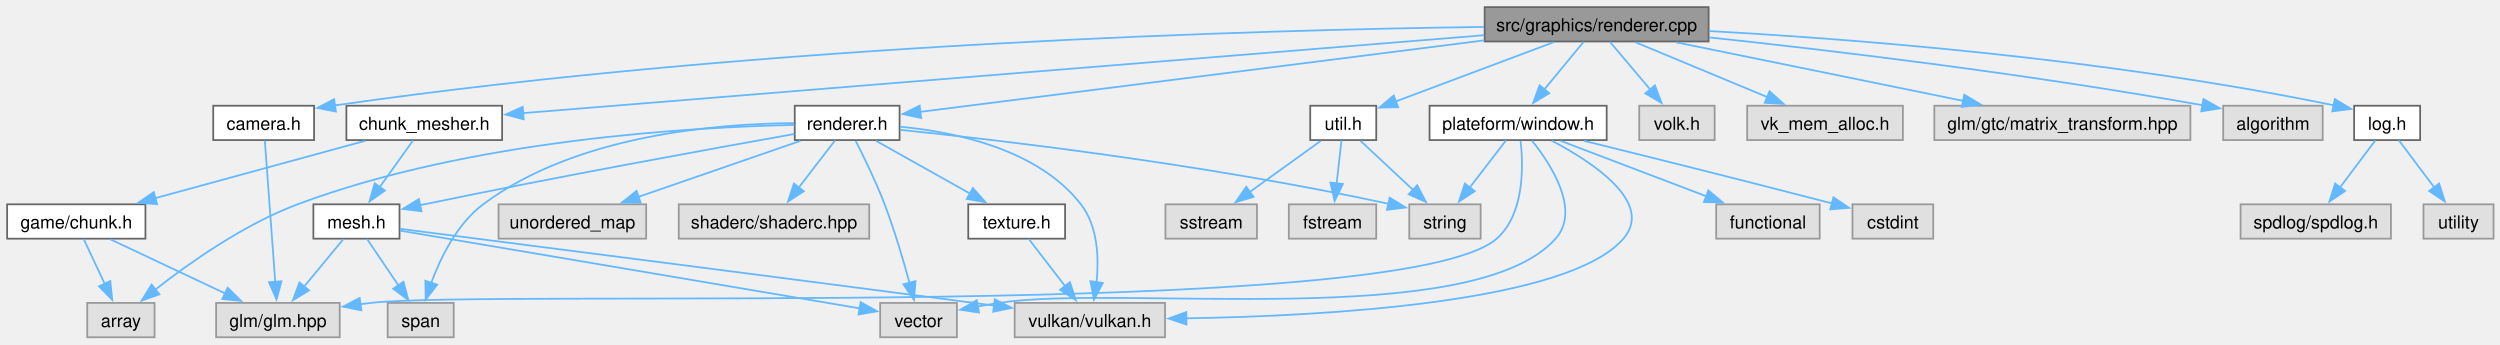
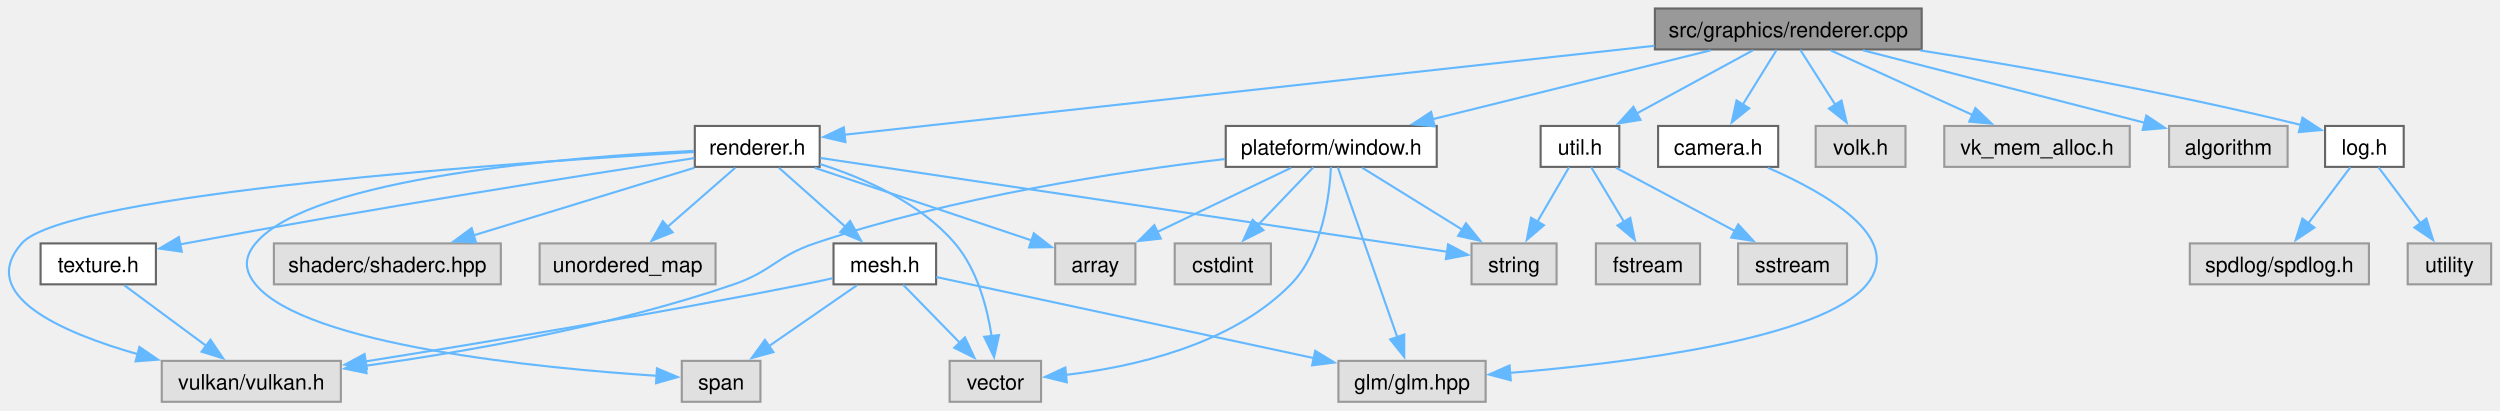
- <svg xmlns="http://www.w3.org/2000/svg" xmlns:xlink="http://www.w3.org/1999/xlink" width="1401pt" height="193pt" viewBox="0.00 0.00 1401.00 193.00">
+ <svg xmlns="http://www.w3.org/2000/svg" xmlns:xlink="http://www.w3.org/1999/xlink" width="1176pt" height="193pt" viewBox="0.00 0.00 1176.00 193.00">
  <g id="graph0" class="graph" transform="scale(1 1) rotate(0) translate(4 189)">
    <g id="Node000001" class="node">
      <g id="a_Node000001">
        <a xlink:title=" ">
-           <polygon fill="#999999" stroke="#666666" points="953.5,-185 828,-185 828,-165.75 953.5,-165.75 953.5,-185" />
-           <text xml:space="preserve" text-anchor="middle" x="890.75" y="-171.5" font-family="Helvetica,sans-Serif" font-size="10.00">src/graphics/renderer.cpp</text>
+           <polygon fill="#999999" stroke="#666666" points="899.96,-185 774.46,-185 774.46,-165.75 899.96,-165.75 899.96,-185" />
+           <text xml:space="preserve" text-anchor="middle" x="837.21" y="-171.5" font-family="Helvetica,sans-Serif" font-size="10.00">src/graphics/renderer.cpp</text>
        </a>
      </g>
    </g>
    <g id="Node000002" class="node">
      <g id="a_Node000002">
        <a xlink:href="renderer_8h.html" target="_top" xlink:title=" ">
-           <polygon fill="white" stroke="#666666" points="500.12,-129.75 441.38,-129.75 441.38,-110.5 500.12,-110.5 500.12,-129.75" />
-           <text xml:space="preserve" text-anchor="middle" x="470.75" y="-116.25" font-family="Helvetica,sans-Serif" font-size="10.00">renderer.h</text>
+           <polygon fill="white" stroke="#666666" points="381.59,-129.75 322.84,-129.75 322.84,-110.5 381.59,-110.5 381.59,-129.75" />
+           <text xml:space="preserve" text-anchor="middle" x="352.21" y="-116.25" font-family="Helvetica,sans-Serif" font-size="10.00">renderer.h</text>
        </a>
      </g>
    </g>
    <g id="edge1_Node000001_Node000002" class="edge">
      <g id="a_edge1_Node000001_Node000002">
        <a xlink:title=" ">
-           <path fill="none" stroke="#63b8ff" d="M827.87,-166.4C740.55,-155.33 585.02,-135.61 511.46,-126.29" />
-           <polygon fill="#63b8ff" stroke="#63b8ff" points="512.24,-122.86 501.88,-125.07 511.36,-129.8 512.24,-122.86" />
+           <path fill="none" stroke="#63b8ff" d="M774.3,-167.47C673.33,-156.38 477.83,-134.92 393.06,-125.61" />
+           <polygon fill="#63b8ff" stroke="#63b8ff" points="393.69,-122.16 383.36,-124.55 392.92,-129.12 393.69,-122.16" />
        </a>
      </g>
    </g>
    <g id="Node000013" class="node">
      <g id="a_Node000013">
        <a xlink:title=" ">
-           <polygon fill="#e0e0e0" stroke="#999999" points="956.88,-129.75 914.62,-129.75 914.62,-110.5 956.88,-110.5 956.88,-129.75" />
-           <text xml:space="preserve" text-anchor="middle" x="935.75" y="-116.25" font-family="Helvetica,sans-Serif" font-size="10.00">volk.h</text>
+           <polygon fill="#e0e0e0" stroke="#999999" points="892.34,-129.75 850.09,-129.75 850.09,-110.5 892.34,-110.5 892.34,-129.75" />
+           <text xml:space="preserve" text-anchor="middle" x="871.21" y="-116.25" font-family="Helvetica,sans-Serif" font-size="10.00">volk.h</text>
        </a>
      </g>
    </g>
    <g id="edge16_Node000001_Node000013" class="edge">
      <g id="a_edge16_Node000001_Node000013">
        <a xlink:title=" ">
-           <path fill="none" stroke="#63b8ff" d="M898.18,-165.58C904.33,-158.3 913.26,-147.73 920.88,-138.73" />
-           <polygon fill="#63b8ff" stroke="#63b8ff" points="923.4,-141.16 927.18,-131.27 918.05,-136.64 923.4,-141.16" />
+           <path fill="none" stroke="#63b8ff" d="M842.83,-165.58C847.33,-158.53 853.8,-148.4 859.42,-139.58" />
+           <polygon fill="#63b8ff" stroke="#63b8ff" points="862.23,-141.7 864.66,-131.38 856.33,-137.93 862.23,-141.7" />
        </a>
      </g>
    </g>
    <g id="Node000014" class="node">
      <g id="a_Node000014">
        <a xlink:title=" ">
-           <polygon fill="#e0e0e0" stroke="#999999" points="1062.38,-129.75 975.12,-129.75 975.12,-110.5 1062.38,-110.5 1062.38,-129.75" />
-           <text xml:space="preserve" text-anchor="middle" x="1018.75" y="-116.25" font-family="Helvetica,sans-Serif" font-size="10.00">vk_mem_alloc.h</text>
+           <polygon fill="#e0e0e0" stroke="#999999" points="997.84,-129.75 910.59,-129.75 910.59,-110.5 997.84,-110.5 997.84,-129.75" />
+           <text xml:space="preserve" text-anchor="middle" x="954.21" y="-116.25" font-family="Helvetica,sans-Serif" font-size="10.00">vk_mem_alloc.h</text>
        </a>
      </g>
    </g>
    <g id="edge17_Node000001_Node000014" class="edge">
      <g id="a_edge17_Node000001_Node000014">
        <a xlink:title=" ">
-           <path fill="none" stroke="#63b8ff" d="M912.46,-165.34C932.78,-156.89 963.4,-144.15 986.56,-134.52" />
-           <polygon fill="#63b8ff" stroke="#63b8ff" points="987.64,-137.86 995.53,-130.78 984.96,-131.39 987.64,-137.86" />
+           <path fill="none" stroke="#63b8ff" d="M857.06,-165.34C875.38,-157 902.86,-144.5 923.92,-134.91" />
+           <polygon fill="#63b8ff" stroke="#63b8ff" points="925.24,-138.16 932.89,-130.83 922.34,-131.79 925.24,-138.16" />
        </a>
      </g>
    </g>
    <g id="Node000015" class="node">
      <g id="a_Node000015">
        <a xlink:title=" ">
-           <polygon fill="#e0e0e0" stroke="#999999" points="1223.5,-129.75 1080,-129.75 1080,-110.5 1223.5,-110.5 1223.5,-129.75" />
-           <text xml:space="preserve" text-anchor="middle" x="1151.75" y="-116.25" font-family="Helvetica,sans-Serif" font-size="10.00">glm/gtc/matrix_transform.hpp</text>
+           <polygon fill="#e0e0e0" stroke="#999999" points="1072.09,-129.75 1016.34,-129.75 1016.34,-110.5 1072.09,-110.5 1072.09,-129.75" />
+           <text xml:space="preserve" text-anchor="middle" x="1044.21" y="-116.25" font-family="Helvetica,sans-Serif" font-size="10.00">algorithm</text>
        </a>
      </g>
    </g>
    <g id="edge18_Node000001_Node000015" class="edge">
      <g id="a_edge18_Node000001_Node000015">
        <a xlink:title=" ">
-           <path fill="none" stroke="#63b8ff" d="M935.32,-165.28C979.8,-156.21 1048.26,-142.24 1096.24,-132.45" />
-           <polygon fill="#63b8ff" stroke="#63b8ff" points="1096.78,-135.91 1105.88,-130.48 1095.38,-129.05 1096.78,-135.91" />
+           <path fill="none" stroke="#63b8ff" d="M872.33,-165.34C909.18,-155.86 966.96,-141 1005.21,-131.16" />
+           <polygon fill="#63b8ff" stroke="#63b8ff" points="1005.64,-134.66 1014.46,-128.78 1003.9,-127.88 1005.64,-134.66" />
        </a>
      </g>
    </g>
    <g id="Node000016" class="node">
      <g id="a_Node000016">
-         <a xlink:title=" ">
-           <polygon fill="#e0e0e0" stroke="#999999" points="1297.62,-129.75 1241.88,-129.75 1241.88,-110.5 1297.62,-110.5 1297.62,-129.75" />
-           <text xml:space="preserve" text-anchor="middle" x="1269.75" y="-116.25" font-family="Helvetica,sans-Serif" font-size="10.00">algorithm</text>
+         <a xlink:href="window_8h.html" target="_top" xlink:title=" ">
+           <polygon fill="white" stroke="#666666" points="671.84,-129.75 572.59,-129.75 572.59,-110.5 671.84,-110.5 671.84,-129.75" />
+           <text xml:space="preserve" text-anchor="middle" x="622.21" y="-116.25" font-family="Helvetica,sans-Serif" font-size="10.00">plateform/window.h</text>
        </a>
      </g>
    </g>
    <g id="edge19_Node000001_Node000016" class="edge">
      <g id="a_edge19_Node000001_Node000016">
        <a xlink:title=" ">
-           <path fill="none" stroke="#63b8ff" d="M953.76,-168.05C1020.18,-160.96 1128.06,-148.23 1230.37,-130.02" />
-           <polygon fill="#63b8ff" stroke="#63b8ff" points="1230.82,-133.5 1240.04,-128.28 1229.58,-126.61 1230.82,-133.5" />
-         </a>
-       </g>
-     </g>
-     <g id="Node000017" class="node">
-       <g id="a_Node000017">
-         <a xlink:href="chunk__mesher_8h.html" target="_top" xlink:title=" ">
-           <polygon fill="white" stroke="#666666" points="277.38,-129.75 190.12,-129.75 190.12,-110.5 277.38,-110.5 277.38,-129.75" />
-           <text xml:space="preserve" text-anchor="middle" x="233.75" y="-116.25" font-family="Helvetica,sans-Serif" font-size="10.00">chunk_mesher.h</text>
-         </a>
-       </g>
-     </g>
-     <g id="edge20_Node000001_Node000017" class="edge">
-       <g id="a_edge20_Node000001_Node000017">
-         <a xlink:title=" ">
-           <path fill="none" stroke="#63b8ff" d="M827.75,-169.27C699.56,-158.88 410.27,-135.43 288.94,-125.6" />
-           <polygon fill="#63b8ff" stroke="#63b8ff" points="289.49,-122.13 279.24,-124.81 288.93,-129.11 289.49,-122.13" />
+           <path fill="none" stroke="#63b8ff" d="M800.74,-165.34C764.68,-156.41 709.32,-142.7 669.81,-132.91" />
+           <polygon fill="#63b8ff" stroke="#63b8ff" points="670.88,-129.57 660.33,-130.57 669.2,-136.37 670.88,-129.57" />
+         </a>
+       </g>
+     </g>
+     <g id="Node000018" class="node">
+       <g id="a_Node000018">
+         <a xlink:href="camera_8h.html" target="_top" xlink:title=" ">
+           <polygon fill="white" stroke="#666666" points="832.46,-129.75 775.96,-129.75 775.96,-110.5 832.46,-110.5 832.46,-129.75" />
+           <text xml:space="preserve" text-anchor="middle" x="804.21" y="-116.25" font-family="Helvetica,sans-Serif" font-size="10.00">camera.h</text>
+         </a>
+       </g>
+     </g>
+     <g id="edge26_Node000001_Node000018" class="edge">
+       <g id="a_edge26_Node000001_Node000018">
+         <a xlink:title=" ">
+           <path fill="none" stroke="#63b8ff" d="M831.76,-165.58C827.44,-158.61 821.25,-148.62 815.83,-139.87" />
+           <polygon fill="#63b8ff" stroke="#63b8ff" points="818.82,-138.05 810.58,-131.4 812.87,-141.74 818.82,-138.05" />
        </a>
      </g>
    </g>
    <g id="Node000019" class="node">
      <g id="a_Node000019">
-         <a xlink:href="window_8h.html" target="_top" xlink:title=" ">
-           <polygon fill="white" stroke="#666666" points="896.38,-129.75 797.12,-129.75 797.12,-110.5 896.38,-110.5 896.38,-129.75" />
-           <text xml:space="preserve" text-anchor="middle" x="846.75" y="-116.25" font-family="Helvetica,sans-Serif" font-size="10.00">plateform/window.h</text>
-         </a>
-       </g>
-     </g>
-     <g id="edge25_Node000001_Node000019" class="edge">
-       <g id="a_edge25_Node000001_Node000019">
-         <a xlink:title=" ">
-           <path fill="none" stroke="#63b8ff" d="M883.48,-165.58C877.47,-158.3 868.74,-147.73 861.29,-138.73" />
-           <polygon fill="#63b8ff" stroke="#63b8ff" points="864.21,-136.76 855.14,-131.28 858.81,-141.21 864.21,-136.76" />
+         <a xlink:href="log_8h.html" target="_top" xlink:title=" ">
+           <polygon fill="white" stroke="#666666" points="1126.71,-129.75 1089.71,-129.75 1089.71,-110.5 1126.71,-110.5 1126.71,-129.75" />
+           <text xml:space="preserve" text-anchor="middle" x="1108.21" y="-116.25" font-family="Helvetica,sans-Serif" font-size="10.00">log.h</text>
+         </a>
+       </g>
+     </g>
+     <g id="edge28_Node000001_Node000019" class="edge">
+       <g id="a_edge28_Node000001_Node000019">
+         <a xlink:title=" ">
+           <path fill="none" stroke="#63b8ff" d="M899.35,-165.27C946.33,-157.87 1012.57,-146.35 1078.43,-130.21" />
+           <polygon fill="#63b8ff" stroke="#63b8ff" points="1079.09,-133.65 1087.95,-127.83 1077.4,-126.86 1079.09,-133.65" />
        </a>
      </g>
    </g>
    <g id="Node000022" class="node">
      <g id="a_Node000022">
-         <a xlink:href="camera_8h.html" target="_top" xlink:title=" ">
-           <polygon fill="white" stroke="#666666" points="172,-129.75 115.5,-129.75 115.5,-110.5 172,-110.5 172,-129.75" />
-           <text xml:space="preserve" text-anchor="middle" x="143.75" y="-116.25" font-family="Helvetica,sans-Serif" font-size="10.00">camera.h</text>
-         </a>
-       </g>
-     </g>
-     <g id="edge32_Node000001_Node000022" class="edge">
-       <g id="a_edge32_Node000001_Node000022">
-         <a xlink:title=" ">
-           <path fill="none" stroke="#63b8ff" d="M827.7,-173.92C705.2,-172.27 426.41,-164.81 183.52,-129.91" />
-           <polygon fill="#63b8ff" stroke="#63b8ff" points="184.24,-126.48 173.84,-128.5 183.23,-133.41 184.24,-126.48" />
-         </a>
-       </g>
-     </g>
-     <g id="Node000023" class="node">
-       <g id="a_Node000023">
-         <a xlink:href="log_8h.html" target="_top" xlink:title=" ">
-           <polygon fill="white" stroke="#666666" points="1352.25,-129.75 1315.25,-129.75 1315.25,-110.5 1352.25,-110.5 1352.25,-129.75" />
-           <text xml:space="preserve" text-anchor="middle" x="1333.75" y="-116.25" font-family="Helvetica,sans-Serif" font-size="10.00">log.h</text>
-         </a>
-       </g>
-     </g>
-     <g id="edge34_Node000001_Node000023" class="edge">
-       <g id="a_edge34_Node000001_Node000023">
-         <a xlink:title=" ">
-           <path fill="none" stroke="#63b8ff" d="M953.74,-171.59C1033.45,-167.18 1174.96,-156.45 1303.77,-130" />
-           <polygon fill="#63b8ff" stroke="#63b8ff" points="1304.45,-133.44 1313.52,-127.96 1303.01,-126.59 1304.45,-133.44" />
-         </a>
-       </g>
-     </g>
-     <g id="Node000026" class="node">
-       <g id="a_Node000026">
        <a xlink:href="util_8h.html" target="_top" xlink:title=" ">
-           <polygon fill="white" stroke="#666666" points="767.25,-129.75 730.25,-129.75 730.25,-110.5 767.25,-110.5 767.25,-129.75" />
-           <text xml:space="preserve" text-anchor="middle" x="748.75" y="-116.25" font-family="Helvetica,sans-Serif" font-size="10.00">util.h</text>
-         </a>
-       </g>
-     </g>
-     <g id="edge37_Node000001_Node000026" class="edge">
-       <g id="a_edge37_Node000001_Node000026">
-         <a xlink:title=" ">
-           <path fill="none" stroke="#63b8ff" d="M866.66,-165.34C842.15,-156.15 804.14,-141.9 777.94,-132.07" />
-           <polygon fill="#63b8ff" stroke="#63b8ff" points="779.51,-128.92 768.92,-128.69 777.05,-135.48 779.51,-128.92" />
+           <polygon fill="white" stroke="#666666" points="757.71,-129.75 720.71,-129.75 720.71,-110.5 757.71,-110.5 757.71,-129.75" />
+           <text xml:space="preserve" text-anchor="middle" x="739.21" y="-116.25" font-family="Helvetica,sans-Serif" font-size="10.00">util.h</text>
+         </a>
+       </g>
+     </g>
+     <g id="edge31_Node000001_Node000022" class="edge">
+       <g id="a_edge31_Node000001_Node000022">
+         <a xlink:title=" ">
+           <path fill="none" stroke="#63b8ff" d="M820.59,-165.34C805.52,-157.16 783.07,-144.96 765.56,-135.44" />
+           <polygon fill="#63b8ff" stroke="#63b8ff" points="767.7,-132.62 757.25,-130.93 764.36,-138.77 767.7,-132.62" />
        </a>
      </g>
    </g>
    <g id="Node000003" class="node">
      <g id="a_Node000003">
        <a xlink:title=" ">
-           <polygon fill="#e0e0e0" stroke="#999999" points="648.88,-19.25 564.62,-19.25 564.62,0 648.88,0 648.88,-19.25" />
-           <text xml:space="preserve" text-anchor="middle" x="606.75" y="-5.75" font-family="Helvetica,sans-Serif" font-size="10.00">vulkan/vulkan.h</text>
+           <polygon fill="#e0e0e0" stroke="#999999" points="156.34,-19.25 72.09,-19.25 72.09,0 156.34,0 156.34,-19.25" />
+           <text xml:space="preserve" text-anchor="middle" x="114.21" y="-5.75" font-family="Helvetica,sans-Serif" font-size="10.00">vulkan/vulkan.h</text>
        </a>
      </g>
    </g>
    <g id="edge2_Node000002_Node000003" class="edge">
      <g id="a_edge2_Node000002_Node000003">
        <a xlink:title=" ">
-           <path fill="none" stroke="#63b8ff" d="M500.54,-117.98C531.19,-115.07 577.73,-105.43 601.75,-74.5 611.26,-62.26 611.9,-44.42 610.5,-30.7" />
-           <polygon fill="#63b8ff" stroke="#63b8ff" points="614,-30.42 609.07,-21.04 607.08,-31.45 614,-30.42" />
+           <path fill="none" stroke="#63b8ff" d="M322.47,-117.5C242.42,-112.83 27.01,-98.15 6.21,-74.5 -15,-50.38 24.05,-32.85 60.98,-22.33" />
+           <polygon fill="#63b8ff" stroke="#63b8ff" points="61.59,-25.79 70.33,-19.81 59.77,-19.03 61.59,-25.79" />
        </a>
      </g>
    </g>
    <g id="Node000004" class="node">
      <g id="a_Node000004">
        <a xlink:title=" ">
-           <polygon fill="#e0e0e0" stroke="#999999" points="483.12,-74.5 376.38,-74.5 376.38,-55.25 483.12,-55.25 483.12,-74.5" />
-           <text xml:space="preserve" text-anchor="middle" x="429.75" y="-61" font-family="Helvetica,sans-Serif" font-size="10.00">shaderc/shaderc.hpp</text>
+           <polygon fill="#e0e0e0" stroke="#999999" points="231.59,-74.5 124.84,-74.5 124.84,-55.25 231.59,-55.25 231.59,-74.5" />
+           <text xml:space="preserve" text-anchor="middle" x="178.21" y="-61" font-family="Helvetica,sans-Serif" font-size="10.00">shaderc/shaderc.hpp</text>
        </a>
      </g>
    </g>
    <g id="edge3_Node000002_Node000004" class="edge">
      <g id="a_edge3_Node000002_Node000004">
        <a xlink:title=" ">
-           <path fill="none" stroke="#63b8ff" d="M463.98,-110.33C458.43,-103.13 450.41,-92.71 443.52,-83.76" />
-           <polygon fill="#63b8ff" stroke="#63b8ff" points="446.46,-81.85 437.59,-76.06 440.92,-86.12 446.46,-81.85" />
+           <path fill="none" stroke="#63b8ff" d="M322.69,-110.09C294.07,-101.33 250.43,-87.98 218.59,-78.23" />
+           <polygon fill="#63b8ff" stroke="#63b8ff" points="219.91,-74.98 209.32,-75.4 217.86,-81.67 219.91,-74.98" />
        </a>
      </g>
    </g>
    <g id="Node000005" class="node">
      <g id="a_Node000005">
        <a xlink:title=" ">
-           <polygon fill="#e0e0e0" stroke="#999999" points="532.25,-19.25 489.25,-19.25 489.25,0 532.25,0 532.25,-19.25" />
-           <text xml:space="preserve" text-anchor="middle" x="510.75" y="-5.75" font-family="Helvetica,sans-Serif" font-size="10.00">vector</text>
+           <polygon fill="#e0e0e0" stroke="#999999" points="485.71,-19.25 442.71,-19.25 442.71,0 485.71,0 485.71,-19.25" />
+           <text xml:space="preserve" text-anchor="middle" x="464.21" y="-5.75" font-family="Helvetica,sans-Serif" font-size="10.00">vector</text>
        </a>
      </g>
    </g>
    <g id="edge4_Node000002_Node000005" class="edge">
      <g id="a_edge4_Node000002_Node000005">
        <a xlink:title=" ">
-           <path fill="none" stroke="#63b8ff" d="M475.51,-110.07C480.06,-101.18 486.93,-87.14 491.75,-74.5 497.31,-59.92 502.29,-42.97 505.75,-30.2" />
-           <polygon fill="#63b8ff" stroke="#63b8ff" points="509.04,-31.47 508.19,-20.91 502.27,-29.69 509.04,-31.47" />
+           <path fill="none" stroke="#63b8ff" d="M381.73,-111.83C402.28,-105.3 428.82,-93.71 445.21,-74.5 455.67,-62.23 460.38,-44.4 462.49,-30.69" />
+           <polygon fill="#63b8ff" stroke="#63b8ff" points="465.93,-31.38 463.62,-21.04 458.98,-30.56 465.93,-31.38" />
        </a>
      </g>
    </g>
    <g id="Node000006" class="node">
      <g id="a_Node000006">
        <a xlink:title=" ">
-           <polygon fill="#e0e0e0" stroke="#999999" points="82.62,-19.25 44.88,-19.25 44.88,0 82.62,0 82.62,-19.25" />
-           <text xml:space="preserve" text-anchor="middle" x="63.75" y="-5.75" font-family="Helvetica,sans-Serif" font-size="10.00">array</text>
+           <polygon fill="#e0e0e0" stroke="#999999" points="530.09,-74.5 492.34,-74.5 492.34,-55.25 530.09,-55.25 530.09,-74.5" />
+           <text xml:space="preserve" text-anchor="middle" x="511.21" y="-61" font-family="Helvetica,sans-Serif" font-size="10.00">array</text>
        </a>
      </g>
    </g>
    <g id="edge5_Node000002_Node000006" class="edge">
      <g id="a_edge5_Node000002_Node000006">
        <a xlink:title=" ">
-           <path fill="none" stroke="#63b8ff" d="M441.28,-118.99C385.22,-117.83 260.15,-110.99 162.75,-74.5 132.57,-63.2 102.05,-41.61 83.03,-26.69" />
-           <polygon fill="#63b8ff" stroke="#63b8ff" points="85.36,-24.07 75.37,-20.53 80.97,-29.52 85.36,-24.07" />
+           <path fill="none" stroke="#63b8ff" d="M379.18,-110.09C407.5,-100.61 451.9,-85.74 481.28,-75.9" />
+           <polygon fill="#63b8ff" stroke="#63b8ff" points="482.31,-79.25 490.68,-72.75 480.08,-72.61 482.31,-79.25" />
        </a>
      </g>
    </g>
    <g id="Node000007" class="node">
      <g id="a_Node000007">
        <a xlink:title=" ">
-           <polygon fill="#e0e0e0" stroke="#999999" points="825.75,-74.5 785.75,-74.5 785.75,-55.25 825.75,-55.25 825.75,-74.5" />
-           <text xml:space="preserve" text-anchor="middle" x="805.75" y="-61" font-family="Helvetica,sans-Serif" font-size="10.00">string</text>
+           <polygon fill="#e0e0e0" stroke="#999999" points="728.21,-74.5 688.21,-74.5 688.21,-55.25 728.21,-55.25 728.21,-74.5" />
+           <text xml:space="preserve" text-anchor="middle" x="708.21" y="-61" font-family="Helvetica,sans-Serif" font-size="10.00">string</text>
        </a>
      </g>
    </g>
    <g id="edge6_Node000002_Node000007" class="edge">
      <g id="a_edge6_Node000002_Node000007">
        <a xlink:title=" ">
-           <path fill="none" stroke="#63b8ff" d="M500.55,-116.22C553.68,-110.74 668.41,-97.52 774.07,-74.82" />
-           <polygon fill="#63b8ff" stroke="#63b8ff" points="774.75,-78.25 783.77,-72.69 773.25,-71.41 774.75,-78.25" />
+           <path fill="none" stroke="#63b8ff" d="M381.95,-114.68C448.48,-104.73 608.79,-80.75 676.83,-70.57" />
+           <polygon fill="#63b8ff" stroke="#63b8ff" points="677.18,-74.06 686.55,-69.11 676.14,-67.13 677.18,-74.06" />
        </a>
      </g>
    </g>
    <g id="Node000008" class="node">
      <g id="a_Node000008">
        <a xlink:title=" ">
-           <polygon fill="#e0e0e0" stroke="#999999" points="358.12,-74.5 275.38,-74.5 275.38,-55.25 358.12,-55.25 358.12,-74.5" />
-           <text xml:space="preserve" text-anchor="middle" x="316.75" y="-61" font-family="Helvetica,sans-Serif" font-size="10.00">unordered_map</text>
+           <polygon fill="#e0e0e0" stroke="#999999" points="332.59,-74.5 249.84,-74.5 249.84,-55.25 332.59,-55.25 332.59,-74.5" />
+           <text xml:space="preserve" text-anchor="middle" x="291.21" y="-61" font-family="Helvetica,sans-Serif" font-size="10.00">unordered_map</text>
        </a>
      </g>
    </g>
    <g id="edge7_Node000002_Node000008" class="edge">
      <g id="a_edge7_Node000002_Node000008">
        <a xlink:title=" ">
-           <path fill="none" stroke="#63b8ff" d="M444.63,-110.09C419.63,-101.45 381.67,-88.32 353.6,-78.62" />
-           <polygon fill="#63b8ff" stroke="#63b8ff" points="355.03,-75.41 344.43,-75.45 352.74,-82.02 355.03,-75.41" />
+           <path fill="none" stroke="#63b8ff" d="M341.86,-110.09C333.13,-102.47 320.42,-91.37 309.91,-82.2" />
+           <polygon fill="#63b8ff" stroke="#63b8ff" points="312.38,-79.71 302.55,-75.77 307.78,-84.98 312.38,-79.71" />
        </a>
      </g>
    </g>
    <g id="Node000009" class="node">
      <g id="a_Node000009">
        <a xlink:title=" ">
-           <polygon fill="#e0e0e0" stroke="#999999" points="250.25,-19.25 213.25,-19.25 213.25,0 250.25,0 250.25,-19.25" />
-           <text xml:space="preserve" text-anchor="middle" x="231.75" y="-5.75" font-family="Helvetica,sans-Serif" font-size="10.00">span</text>
+           <polygon fill="#e0e0e0" stroke="#999999" points="353.71,-19.25 316.71,-19.25 316.71,0 353.71,0 353.71,-19.25" />
+           <text xml:space="preserve" text-anchor="middle" x="335.21" y="-5.75" font-family="Helvetica,sans-Serif" font-size="10.00">span</text>
        </a>
      </g>
    </g>
    <g id="edge8_Node000002_Node000009" class="edge">
      <g id="a_edge8_Node000002_Node000009">
        <a xlink:title=" ">
-           <path fill="none" stroke="#63b8ff" d="M440.94,-120C398.18,-119.74 318.85,-113.49 266.75,-74.5 252.2,-63.61 242.95,-44.81 237.64,-30.42" />
-           <polygon fill="#63b8ff" stroke="#63b8ff" points="241.01,-29.47 234.55,-21.07 234.37,-31.66 241.01,-29.47" />
+           <path fill="none" stroke="#63b8ff" d="M322.37,-118.04C264.87,-115.26 142.08,-105.72 116.21,-74.5 110.75,-67.91 110.8,-61.88 116.21,-55.25 139.72,-26.47 250.62,-15.78 305,-12.22" />
+           <polygon fill="#63b8ff" stroke="#63b8ff" points="305.03,-15.72 314.79,-11.62 304.6,-8.73 305.03,-15.72" />
        </a>
      </g>
    </g>
    <g id="Node000010" class="node">
      <g id="a_Node000010">
        <a xlink:href="mesh_8h.html" target="_top" xlink:title=" ">
-           <polygon fill="white" stroke="#666666" points="219.88,-74.5 171.62,-74.5 171.62,-55.25 219.88,-55.25 219.88,-74.5" />
-           <text xml:space="preserve" text-anchor="middle" x="195.75" y="-61" font-family="Helvetica,sans-Serif" font-size="10.00">mesh.h</text>
+           <polygon fill="white" stroke="#666666" points="436.34,-74.5 388.09,-74.5 388.09,-55.25 436.34,-55.25 436.34,-74.5" />
+           <text xml:space="preserve" text-anchor="middle" x="412.21" y="-61" font-family="Helvetica,sans-Serif" font-size="10.00">mesh.h</text>
        </a>
      </g>
    </g>
    <g id="edge9_Node000002_Node000010" class="edge">
      <g id="a_edge9_Node000002_Node000010">
        <a xlink:title=" ">
-           <path fill="none" stroke="#63b8ff" d="M441.12,-113.91C396.19,-105.92 308.16,-89.94 233.75,-74.5 232.93,-74.33 232.1,-74.16 231.27,-73.98" />
-           <polygon fill="#63b8ff" stroke="#63b8ff" points="232.25,-70.61 221.73,-71.9 230.75,-77.45 232.25,-70.61" />
+           <path fill="none" stroke="#63b8ff" d="M362.39,-110.09C370.97,-102.47 383.48,-91.37 393.81,-82.2" />
+           <polygon fill="#63b8ff" stroke="#63b8ff" points="395.9,-85.04 401.05,-75.78 391.25,-79.8 395.9,-85.04" />
        </a>
      </g>
    </g>
    <g id="Node000012" class="node">
      <g id="a_Node000012">
        <a xlink:href="texture_8h.html" target="_top" xlink:title=" ">
-           <polygon fill="white" stroke="#666666" points="592.88,-74.5 538.62,-74.5 538.62,-55.25 592.88,-55.25 592.88,-74.5" />
-           <text xml:space="preserve" text-anchor="middle" x="565.75" y="-61" font-family="Helvetica,sans-Serif" font-size="10.00">texture.h</text>
+           <polygon fill="white" stroke="#666666" points="69.34,-74.5 15.09,-74.5 15.09,-55.25 69.34,-55.25 69.34,-74.5" />
+           <text xml:space="preserve" text-anchor="middle" x="42.21" y="-61" font-family="Helvetica,sans-Serif" font-size="10.00">texture.h</text>
        </a>
      </g>
    </g>
    <g id="edge14_Node000002_Node000012" class="edge">
      <g id="a_edge14_Node000002_Node000012">
        <a xlink:title=" ">
-           <path fill="none" stroke="#63b8ff" d="M486.87,-110.09C501.33,-101.98 522.83,-89.93 539.73,-80.46" />
-           <polygon fill="#63b8ff" stroke="#63b8ff" points="541.22,-83.64 548.24,-75.69 537.8,-77.53 541.22,-83.64" />
+           <path fill="none" stroke="#63b8ff" d="M322.68,-114.65C273.09,-107.04 169.98,-90.82 83.21,-74.5 82.38,-74.34 81.54,-74.18 80.69,-74.02" />
+           <polygon fill="#63b8ff" stroke="#63b8ff" points="81.5,-70.61 71.01,-72.09 80.13,-77.48 81.5,-70.61" />
        </a>
      </g>
    </g>
    <g id="edge12_Node000010_Node000003" class="edge">
      <g id="a_edge12_Node000010_Node000003">
        <a xlink:title=" ">
-           <path fill="none" stroke="#63b8ff" d="M220.08,-60.77C276.58,-53.55 421.04,-35.04 541.75,-19.25 545.53,-18.76 549.44,-18.24 553.37,-17.72" />
-           <polygon fill="#63b8ff" stroke="#63b8ff" points="553.49,-21.24 562.95,-16.46 552.57,-14.3 553.49,-21.24" />
+           <path fill="none" stroke="#63b8ff" d="M387.72,-58.12C383.24,-57.12 378.59,-56.12 374.21,-55.25 303.07,-41.08 220.44,-27.36 167.77,-18.96" />
+           <polygon fill="#63b8ff" stroke="#63b8ff" points="168.59,-15.55 158.17,-17.44 167.49,-22.46 168.59,-15.55" />
        </a>
      </g>
    </g>
    <g id="edge10_Node000010_Node000005" class="edge">
      <g id="a_edge10_Node000010_Node000005">
        <a xlink:title=" ">
-           <path fill="none" stroke="#63b8ff" d="M220.21,-59.74C276.29,-50.26 414.22,-26.94 477.75,-16.2" />
-           <polygon fill="#63b8ff" stroke="#63b8ff" points="478.29,-19.66 487.57,-14.54 477.12,-12.76 478.29,-19.66" />
+           <path fill="none" stroke="#63b8ff" d="M420.8,-55.08C428.06,-47.65 438.66,-36.79 447.58,-27.66" />
+           <polygon fill="#63b8ff" stroke="#63b8ff" points="449.9,-30.29 454.38,-20.69 444.89,-25.4 449.9,-30.29" />
        </a>
      </g>
    </g>
    <g id="edge11_Node000010_Node000009" class="edge">
      <g id="a_edge11_Node000010_Node000009">
        <a xlink:title=" ">
-           <path fill="none" stroke="#63b8ff" d="M201.69,-55.08C206.46,-48.03 213.31,-37.9 219.27,-29.08" />
-           <polygon fill="#63b8ff" stroke="#63b8ff" points="222.13,-31.11 224.83,-20.86 216.33,-27.19 222.13,-31.11" />
+           <path fill="none" stroke="#63b8ff" d="M399.15,-54.84C387.76,-46.96 370.98,-35.36 357.47,-26.02" />
+           <polygon fill="#63b8ff" stroke="#63b8ff" points="359.8,-23.37 349.58,-20.56 355.82,-29.13 359.8,-23.37" />
        </a>
      </g>
    </g>
    <g id="Node000011" class="node">
      <g id="a_Node000011">
        <a xlink:title=" ">
-           <polygon fill="#e0e0e0" stroke="#999999" points="186.38,-19.25 117.12,-19.25 117.12,0 186.38,0 186.38,-19.25" />
-           <text xml:space="preserve" text-anchor="middle" x="151.75" y="-5.75" font-family="Helvetica,sans-Serif" font-size="10.00">glm/glm.hpp</text>
+           <polygon fill="#e0e0e0" stroke="#999999" points="694.84,-19.25 625.59,-19.25 625.59,0 694.84,0 694.84,-19.25" />
+           <text xml:space="preserve" text-anchor="middle" x="660.21" y="-5.75" font-family="Helvetica,sans-Serif" font-size="10.00">glm/glm.hpp</text>
        </a>
      </g>
    </g>
    <g id="edge13_Node000010_Node000011" class="edge">
      <g id="a_edge13_Node000010_Node000011">
        <a xlink:title=" ">
-           <path fill="none" stroke="#63b8ff" d="M188.48,-55.08C182.47,-47.8 173.74,-37.23 166.29,-28.23" />
-           <polygon fill="#63b8ff" stroke="#63b8ff" points="169.21,-26.26 160.14,-20.78 163.81,-30.71 169.21,-26.26" />
+           <path fill="none" stroke="#63b8ff" d="M436.44,-58.67C477.55,-49.85 561.59,-31.8 614.17,-20.51" />
+           <polygon fill="#63b8ff" stroke="#63b8ff" points="614.68,-23.98 623.73,-18.46 613.21,-17.14 614.68,-23.98" />
        </a>
      </g>
    </g>
    <g id="edge15_Node000012_Node000003" class="edge">
      <g id="a_edge15_Node000012_Node000003">
        <a xlink:title=" ">
-           <path fill="none" stroke="#63b8ff" d="M572.52,-55.08C578.07,-47.88 586.09,-37.46 592.98,-28.51" />
-           <polygon fill="#63b8ff" stroke="#63b8ff" points="595.58,-30.87 598.91,-20.81 590.04,-26.6 595.58,-30.87" />
-         </a>
-       </g>
-     </g>
-     <g id="edge21_Node000017_Node000010" class="edge">
-       <g id="a_edge21_Node000017_Node000010">
-         <a xlink:title=" ">
-           <path fill="none" stroke="#63b8ff" d="M227.48,-110.33C222.39,-103.21 215.05,-92.93 208.72,-84.05" />
-           <polygon fill="#63b8ff" stroke="#63b8ff" points="211.7,-82.2 203.04,-76.09 206,-86.26 211.7,-82.2" />
-         </a>
-       </g>
-     </g>
-     <g id="Node000018" class="node">
-       <g id="a_Node000018">
-         <a xlink:href="chunk_8h.html" target="_top" xlink:title=" ">
-           <polygon fill="white" stroke="#666666" points="77.5,-74.5 0,-74.5 0,-55.25 77.5,-55.25 77.5,-74.5" />
-           <text xml:space="preserve" text-anchor="middle" x="38.75" y="-61" font-family="Helvetica,sans-Serif" font-size="10.00">game/chunk.h</text>
-         </a>
-       </g>
-     </g>
-     <g id="edge22_Node000017_Node000018" class="edge">
-       <g id="a_edge22_Node000017_Node000018">
-         <a xlink:title=" ">
-           <path fill="none" stroke="#63b8ff" d="M200.67,-110.09C168.31,-101.26 118.83,-87.74 83.08,-77.98" />
-           <polygon fill="#63b8ff" stroke="#63b8ff" points="84.02,-74.61 73.45,-75.35 82.18,-81.36 84.02,-74.61" />
-         </a>
-       </g>
-     </g>
-     <g id="edge23_Node000018_Node000006" class="edge">
-       <g id="a_edge23_Node000018_Node000006">
-         <a xlink:title=" ">
-           <path fill="none" stroke="#63b8ff" d="M42.88,-55.08C46.08,-48.26 50.64,-38.56 54.68,-29.95" />
-           <polygon fill="#63b8ff" stroke="#63b8ff" points="57.81,-31.52 58.89,-20.98 51.47,-28.54 57.81,-31.52" />
-         </a>
-       </g>
-     </g>
-     <g id="edge24_Node000018_Node000011" class="edge">
-       <g id="a_edge24_Node000018_Node000011">
-         <a xlink:title=" ">
-           <path fill="none" stroke="#63b8ff" d="M57.92,-54.84C75.53,-46.54 101.91,-34.11 122.21,-24.54" />
-           <polygon fill="#63b8ff" stroke="#63b8ff" points="123.56,-27.78 131.12,-20.35 120.58,-21.44 123.56,-27.78" />
-         </a>
-       </g>
-     </g>
-     <g id="edge30_Node000019_Node000003" class="edge">
-       <g id="a_edge30_Node000019_Node000003">
-         <a xlink:title=" ">
-           <path fill="none" stroke="#63b8ff" d="M865.52,-110.21C888.7,-98.02 923.1,-75.38 905.75,-55.25 874.75,-19.28 738.17,-11.86 660.77,-10.61" />
-           <polygon fill="#63b8ff" stroke="#63b8ff" points="660.9,-7.11 650.85,-10.48 660.81,-14.11 660.9,-7.11" />
-         </a>
-       </g>
-     </g>
-     <g id="edge29_Node000019_Node000005" class="edge">
-       <g id="a_edge29_Node000019_Node000005">
-         <a xlink:title=" ">
-           <path fill="none" stroke="#63b8ff" d="M854.54,-110.17C865.31,-96.7 881.89,-71.11 867.75,-55.25 821.31,-3.15 624.74,-29.83 555.75,-19.25 551.86,-18.65 547.79,-17.96 543.76,-17.24" />
-           <polygon fill="#63b8ff" stroke="#63b8ff" points="544.63,-13.84 534.15,-15.44 543.34,-20.73 544.63,-13.84" />
-         </a>
-       </g>
-     </g>
-     <g id="edge26_Node000019_Node000007" class="edge">
-       <g id="a_edge26_Node000019_Node000007">
-         <a xlink:title=" ">
-           <path fill="none" stroke="#63b8ff" d="M839.98,-110.33C834.43,-103.13 826.41,-92.71 819.52,-83.76" />
-           <polygon fill="#63b8ff" stroke="#63b8ff" points="822.46,-81.85 813.59,-76.06 816.92,-86.12 822.46,-81.85" />
-         </a>
-       </g>
-     </g>
-     <g id="edge31_Node000019_Node000011" class="edge">
-       <g id="a_edge31_Node000019_Node000011">
-         <a xlink:title=" ">
-           <path fill="none" stroke="#63b8ff" d="M848.14,-110.06C849.72,-95.96 850.34,-68.96 834.75,-55.25 782,-8.89 273.55,-27.01 203.75,-19.25 201.84,-19.04 199.9,-18.8 197.94,-18.55" />
-           <polygon fill="#63b8ff" stroke="#63b8ff" points="198.53,-15.1 188.14,-17.15 197.55,-22.03 198.53,-15.1" />
+           <path fill="none" stroke="#63b8ff" d="M54.42,-54.84C65.04,-46.99 80.65,-35.45 93.25,-26.12" />
+           <polygon fill="#63b8ff" stroke="#63b8ff" points="95,-29.19 100.96,-20.42 90.84,-23.56 95,-29.19" />
+         </a>
+       </g>
+     </g>
+     <g id="edge24_Node000016_Node000003" class="edge">
+       <g id="a_edge24_Node000016_Node000003">
+         <a xlink:title=" ">
+           <path fill="none" stroke="#63b8ff" d="M572.29,-114.2C522.41,-108.3 444.04,-96.36 379.21,-74.5 361.27,-68.45 359.11,-61.41 341.21,-55.25 283.62,-35.43 214.6,-23.43 167.91,-16.94" />
+           <polygon fill="#63b8ff" stroke="#63b8ff" points="168.41,-13.48 158.04,-15.61 167.48,-20.42 168.41,-13.48" />
+         </a>
+       </g>
+     </g>
+     <g id="edge23_Node000016_Node000005" class="edge">
+       <g id="a_edge23_Node000016_Node000005">
+         <a xlink:title=" ">
+           <path fill="none" stroke="#63b8ff" d="M622.08,-110.42C621.4,-96.81 618.1,-70.46 603.21,-55.25 575.15,-26.58 528.65,-16.3 497.24,-12.64" />
+           <polygon fill="#63b8ff" stroke="#63b8ff" points="497.82,-9.17 487.52,-11.68 497.13,-16.14 497.82,-9.17" />
+         </a>
+       </g>
+     </g>
+     <g id="edge22_Node000016_Node000006" class="edge">
+       <g id="a_edge22_Node000016_Node000006">
+         <a xlink:title=" ">
+           <path fill="none" stroke="#63b8ff" d="M603.38,-110.09C586.16,-101.83 560.41,-89.48 540.5,-79.93" />
+           <polygon fill="#63b8ff" stroke="#63b8ff" points="542.03,-76.78 531.5,-75.61 539,-83.09 542.03,-76.78" />
+         </a>
+       </g>
+     </g>
+     <g id="edge20_Node000016_Node000007" class="edge">
+       <g id="a_edge20_Node000016_Node000007">
+         <a xlink:title=" ">
+           <path fill="none" stroke="#63b8ff" d="M636.8,-110.09C649.65,-102.14 668.62,-90.39 683.79,-81" />
+           <polygon fill="#63b8ff" stroke="#63b8ff" points="685.6,-83.99 692.26,-75.75 681.92,-78.04 685.6,-83.99" />
+         </a>
+       </g>
+     </g>
+     <g id="edge25_Node000016_Node000011" class="edge">
+       <g id="a_edge25_Node000016_Node000011">
+         <a xlink:title=" ">
+           <path fill="none" stroke="#63b8ff" d="M625.32,-110.25C631.39,-92.92 644.94,-54.23 653.25,-30.49" />
+           <polygon fill="#63b8ff" stroke="#63b8ff" points="656.56,-31.65 656.56,-21.06 649.95,-29.34 656.56,-31.65" />
+         </a>
+       </g>
+     </g>
+     <g id="Node000017" class="node">
+       <g id="a_Node000017">
+         <a xlink:title=" ">
+           <polygon fill="#e0e0e0" stroke="#999999" points="593.84,-74.5 548.59,-74.5 548.59,-55.25 593.84,-55.25 593.84,-74.5" />
+           <text xml:space="preserve" text-anchor="middle" x="571.21" y="-61" font-family="Helvetica,sans-Serif" font-size="10.00">cstdint</text>
+         </a>
+       </g>
+     </g>
+     <g id="edge21_Node000016_Node000017" class="edge">
+       <g id="a_edge21_Node000016_Node000017">
+         <a xlink:title=" ">
+           <path fill="none" stroke="#63b8ff" d="M613.79,-110.33C606.67,-102.9 596.27,-92.04 587.53,-82.91" />
+           <polygon fill="#63b8ff" stroke="#63b8ff" points="590.31,-80.75 580.86,-75.95 585.25,-85.6 590.31,-80.75" />
+         </a>
+       </g>
+     </g>
+     <g id="edge27_Node000018_Node000011" class="edge">
+       <g id="a_edge27_Node000018_Node000011">
+         <a xlink:title=" ">
+           <path fill="none" stroke="#63b8ff" d="M827.64,-110.1C854.33,-98.49 892.06,-77.21 874.21,-55.25 853.44,-29.7 762.48,-18.28 706.05,-13.58" />
+           <polygon fill="#63b8ff" stroke="#63b8ff" points="706.66,-10.12 696.42,-12.82 706.11,-17.09 706.66,-10.12" />
        </a>
      </g>
    </g>
    <g id="Node000020" class="node">
      <g id="a_Node000020">
        <a xlink:title=" ">
-           <polygon fill="#e0e0e0" stroke="#999999" points="1079.38,-74.5 1034.12,-74.5 1034.12,-55.25 1079.38,-55.25 1079.38,-74.5" />
-           <text xml:space="preserve" text-anchor="middle" x="1056.75" y="-61" font-family="Helvetica,sans-Serif" font-size="10.00">cstdint</text>
-         </a>
-       </g>
-     </g>
-     <g id="edge27_Node000019_Node000020" class="edge">
-       <g id="a_edge27_Node000019_Node000020">
-         <a xlink:title=" ">
-           <path fill="none" stroke="#63b8ff" d="M883.62,-110.08C917.33,-101.77 968.85,-88.96 1022.56,-75.03" />
-           <polygon fill="#63b8ff" stroke="#63b8ff" points="1023.43,-78.43 1032.23,-72.52 1021.67,-71.65 1023.43,-78.43" />
+           <polygon fill="#e0e0e0" stroke="#999999" points="1110.34,-74.5 1026.09,-74.5 1026.09,-55.25 1110.34,-55.25 1110.34,-74.5" />
+           <text xml:space="preserve" text-anchor="middle" x="1068.21" y="-61" font-family="Helvetica,sans-Serif" font-size="10.00">spdlog/spdlog.h</text>
+         </a>
+       </g>
+     </g>
+     <g id="edge29_Node000019_Node000020" class="edge">
+       <g id="a_edge29_Node000019_Node000020">
+         <a xlink:title=" ">
+           <path fill="none" stroke="#63b8ff" d="M1101.61,-110.33C1096.25,-103.21 1088.53,-92.93 1081.86,-84.05" />
+           <polygon fill="#63b8ff" stroke="#63b8ff" points="1084.67,-81.96 1075.87,-76.07 1079.08,-86.17 1084.67,-81.96" />
        </a>
      </g>
    </g>
    <g id="Node000021" class="node">
      <g id="a_Node000021">
        <a xlink:title=" ">
-           <polygon fill="#e0e0e0" stroke="#999999" points="1015.75,-74.5 957.75,-74.5 957.75,-55.25 1015.75,-55.25 1015.75,-74.5" />
-           <text xml:space="preserve" text-anchor="middle" x="986.75" y="-61" font-family="Helvetica,sans-Serif" font-size="10.00">functional</text>
-         </a>
-       </g>
-     </g>
-     <g id="edge28_Node000019_Node000021" class="edge">
-       <g id="a_edge28_Node000019_Node000021">
-         <a xlink:title=" ">
-           <path fill="none" stroke="#63b8ff" d="M870.5,-110.09C892.92,-101.56 926.81,-88.67 952.22,-79.01" />
-           <polygon fill="#63b8ff" stroke="#63b8ff" points="953.37,-82.32 961.47,-75.49 950.88,-75.77 953.37,-82.32" />
-         </a>
-       </g>
-     </g>
-     <g id="edge33_Node000022_Node000011" class="edge">
-       <g id="a_edge33_Node000022_Node000011">
-         <a xlink:title=" ">
-           <path fill="none" stroke="#63b8ff" d="M144.4,-110.25C145.68,-93 148.51,-54.58 150.26,-30.81" />
-           <polygon fill="#63b8ff" stroke="#63b8ff" points="153.73,-31.37 150.97,-21.14 146.75,-30.85 153.73,-31.37" />
+           <polygon fill="#e0e0e0" stroke="#999999" points="1167.84,-74.5 1128.59,-74.5 1128.59,-55.25 1167.84,-55.25 1167.84,-74.5" />
+           <text xml:space="preserve" text-anchor="middle" x="1148.21" y="-61" font-family="Helvetica,sans-Serif" font-size="10.00">utility</text>
+         </a>
+       </g>
+     </g>
+     <g id="edge30_Node000019_Node000021" class="edge">
+       <g id="a_edge30_Node000019_Node000021">
+         <a xlink:title=" ">
+           <path fill="none" stroke="#63b8ff" d="M1114.82,-110.33C1120.17,-103.21 1127.89,-92.93 1134.56,-84.05" />
+           <polygon fill="#63b8ff" stroke="#63b8ff" points="1137.35,-86.17 1140.55,-76.07 1131.75,-81.96 1137.35,-86.17" />
+         </a>
+       </g>
+     </g>
+     <g id="edge32_Node000022_Node000007" class="edge">
+       <g id="a_edge32_Node000022_Node000007">
+         <a xlink:title=" ">
+           <path fill="none" stroke="#63b8ff" d="M734.09,-110.33C730.03,-103.36 724.22,-93.37 719.12,-84.62" />
+           <polygon fill="#63b8ff" stroke="#63b8ff" points="722.26,-83.05 714.2,-76.17 716.21,-86.57 722.26,-83.05" />
+         </a>
+       </g>
+     </g>
+     <g id="Node000023" class="node">
+       <g id="a_Node000023">
+         <a xlink:title=" ">
+           <polygon fill="#e0e0e0" stroke="#999999" points="795.71,-74.5 746.71,-74.5 746.71,-55.25 795.71,-55.25 795.71,-74.5" />
+           <text xml:space="preserve" text-anchor="middle" x="771.21" y="-61" font-family="Helvetica,sans-Serif" font-size="10.00">fstream</text>
+         </a>
+       </g>
+     </g>
+     <g id="edge33_Node000022_Node000023" class="edge">
+       <g id="a_edge33_Node000022_Node000023">
+         <a xlink:title=" ">
+           <path fill="none" stroke="#63b8ff" d="M744.5,-110.33C748.69,-103.36 754.69,-93.37 759.95,-84.62" />
+           <polygon fill="#63b8ff" stroke="#63b8ff" points="762.88,-86.53 765.03,-76.16 756.88,-82.93 762.88,-86.53" />
        </a>
      </g>
    </g>
    <g id="Node000024" class="node">
      <g id="a_Node000024">
        <a xlink:title=" ">
-           <polygon fill="#e0e0e0" stroke="#999999" points="1335.88,-74.5 1251.62,-74.5 1251.62,-55.25 1335.88,-55.25 1335.88,-74.5" />
-           <text xml:space="preserve" text-anchor="middle" x="1293.75" y="-61" font-family="Helvetica,sans-Serif" font-size="10.00">spdlog/spdlog.h</text>
-         </a>
-       </g>
-     </g>
-     <g id="edge35_Node000023_Node000024" class="edge">
-       <g id="a_edge35_Node000023_Node000024">
-         <a xlink:title=" ">
-           <path fill="none" stroke="#63b8ff" d="M1327.14,-110.33C1321.79,-103.21 1314.07,-92.93 1307.4,-84.05" />
-           <polygon fill="#63b8ff" stroke="#63b8ff" points="1310.21,-81.96 1301.41,-76.07 1304.62,-86.17 1310.21,-81.96" />
-         </a>
-       </g>
-     </g>
-     <g id="Node000025" class="node">
-       <g id="a_Node000025">
-         <a xlink:title=" ">
-           <polygon fill="#e0e0e0" stroke="#999999" points="1393.38,-74.5 1354.12,-74.5 1354.12,-55.25 1393.38,-55.25 1393.38,-74.5" />
-           <text xml:space="preserve" text-anchor="middle" x="1373.75" y="-61" font-family="Helvetica,sans-Serif" font-size="10.00">utility</text>
-         </a>
-       </g>
-     </g>
-     <g id="edge36_Node000023_Node000025" class="edge">
-       <g id="a_edge36_Node000023_Node000025">
-         <a xlink:title=" ">
-           <path fill="none" stroke="#63b8ff" d="M1340.36,-110.33C1345.71,-103.21 1353.43,-92.93 1360.1,-84.05" />
-           <polygon fill="#63b8ff" stroke="#63b8ff" points="1362.88,-86.17 1366.09,-76.07 1357.29,-81.96 1362.88,-86.17" />
-         </a>
-       </g>
-     </g>
-     <g id="edge38_Node000026_Node000007" class="edge">
-       <g id="a_edge38_Node000026_Node000007">
-         <a xlink:title=" ">
-           <path fill="none" stroke="#63b8ff" d="M758.42,-110.09C766.49,-102.55 778.22,-91.6 787.97,-82.48" />
-           <polygon fill="#63b8ff" stroke="#63b8ff" points="790.2,-85.19 795.12,-75.81 785.42,-80.08 790.2,-85.19" />
-         </a>
-       </g>
-     </g>
-     <g id="Node000027" class="node">
-       <g id="a_Node000027">
-         <a xlink:title=" ">
-           <polygon fill="#e0e0e0" stroke="#999999" points="767.25,-74.5 718.25,-74.5 718.25,-55.25 767.25,-55.25 767.25,-74.5" />
-           <text xml:space="preserve" text-anchor="middle" x="742.75" y="-61" font-family="Helvetica,sans-Serif" font-size="10.00">fstream</text>
-         </a>
-       </g>
-     </g>
-     <g id="edge39_Node000026_Node000027" class="edge">
-       <g id="a_edge39_Node000026_Node000027">
-         <a xlink:title=" ">
-           <path fill="none" stroke="#63b8ff" d="M747.76,-110.33C747.02,-103.74 745.97,-94.46 745.03,-86.07" />
-           <polygon fill="#63b8ff" stroke="#63b8ff" points="748.53,-85.91 743.93,-76.36 741.57,-86.69 748.53,-85.91" />
-         </a>
-       </g>
-     </g>
-     <g id="Node000028" class="node">
-       <g id="a_Node000028">
-         <a xlink:title=" ">
-           <polygon fill="#e0e0e0" stroke="#999999" points="700.38,-74.5 649.12,-74.5 649.12,-55.25 700.38,-55.25 700.38,-74.5" />
-           <text xml:space="preserve" text-anchor="middle" x="674.75" y="-61" font-family="Helvetica,sans-Serif" font-size="10.00">sstream</text>
-         </a>
-       </g>
-     </g>
-     <g id="edge40_Node000026_Node000028" class="edge">
-       <g id="a_edge40_Node000026_Node000028">
-         <a xlink:title=" ">
-           <path fill="none" stroke="#63b8ff" d="M736.2,-110.09C725.29,-102.24 709.25,-90.7 696.29,-81.37" />
-           <polygon fill="#63b8ff" stroke="#63b8ff" points="698.51,-78.66 688.35,-75.66 694.42,-84.34 698.51,-78.66" />
+           <polygon fill="#e0e0e0" stroke="#999999" points="864.84,-74.5 813.59,-74.5 813.59,-55.25 864.84,-55.25 864.84,-74.5" />
+           <text xml:space="preserve" text-anchor="middle" x="839.21" y="-61" font-family="Helvetica,sans-Serif" font-size="10.00">sstream</text>
+         </a>
+       </g>
+     </g>
+     <g id="edge34_Node000022_Node000024" class="edge">
+       <g id="a_edge34_Node000022_Node000024">
+         <a xlink:title=" ">
+           <path fill="none" stroke="#63b8ff" d="M756.17,-110.09C771.47,-101.94 794.24,-89.82 812.07,-80.33" />
+           <polygon fill="#63b8ff" stroke="#63b8ff" points="813.65,-83.45 820.83,-75.66 810.36,-77.27 813.65,-83.45" />
        </a>
      </g>
    </g>
  </g>
</svg>
